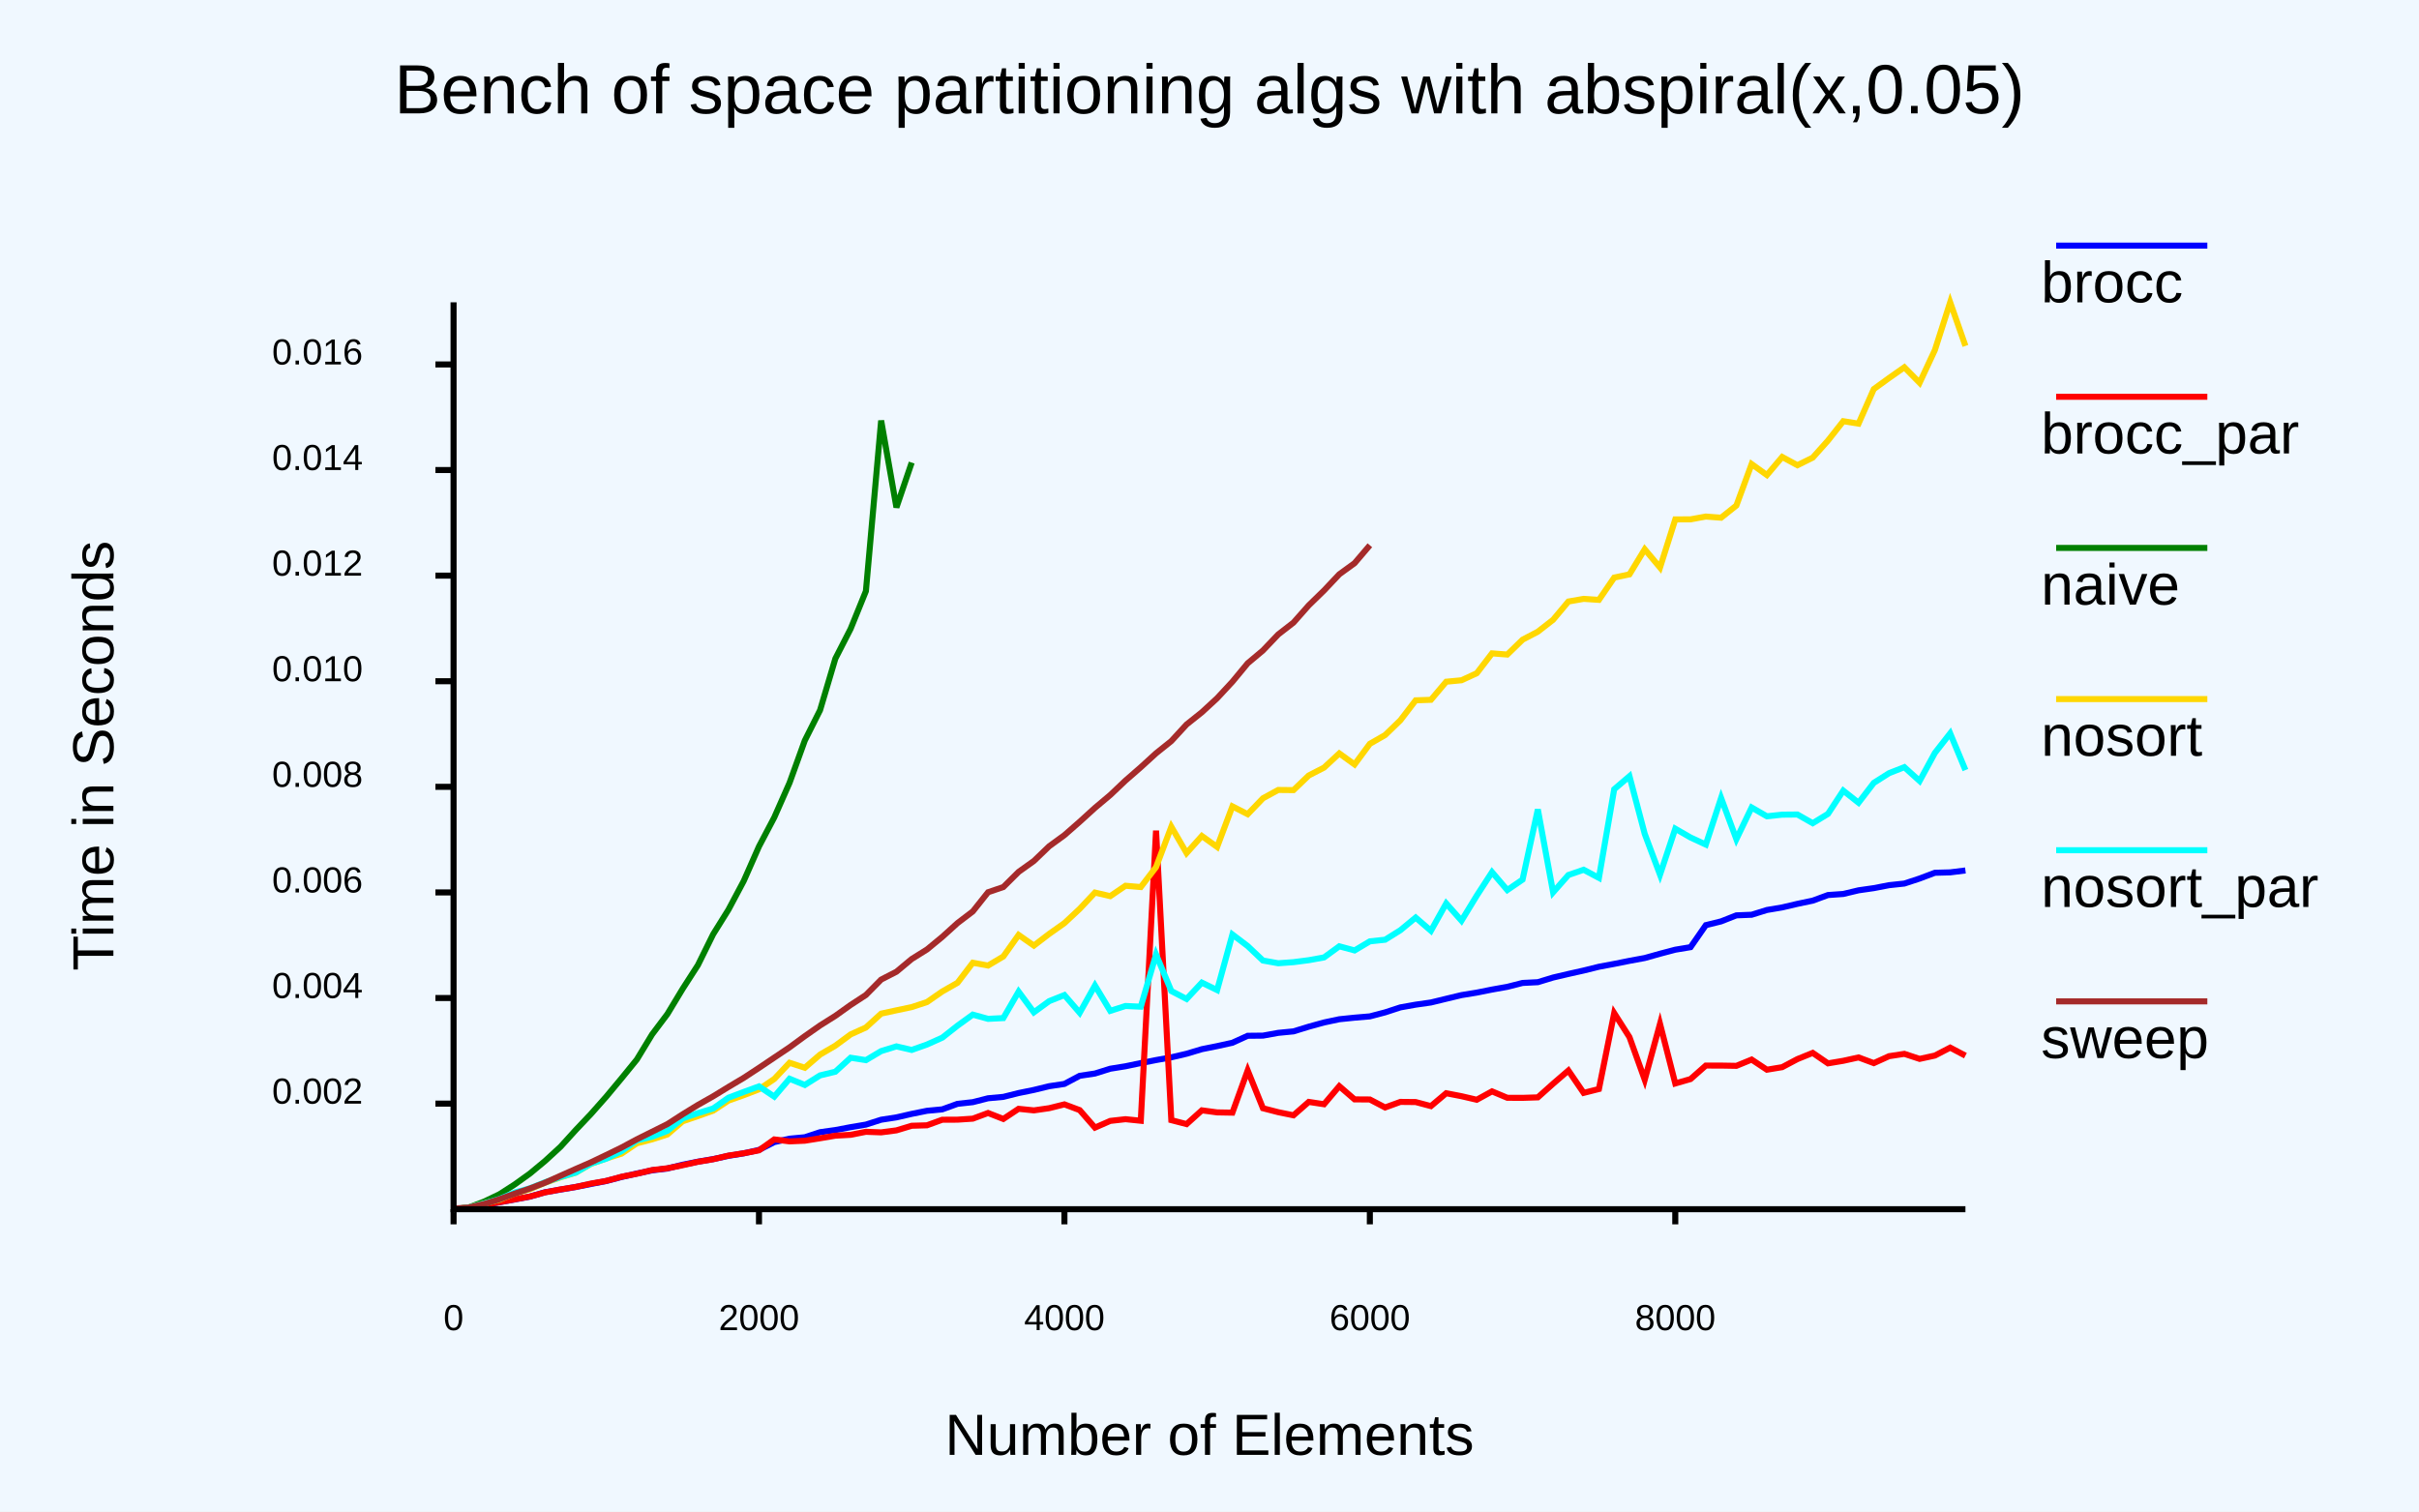
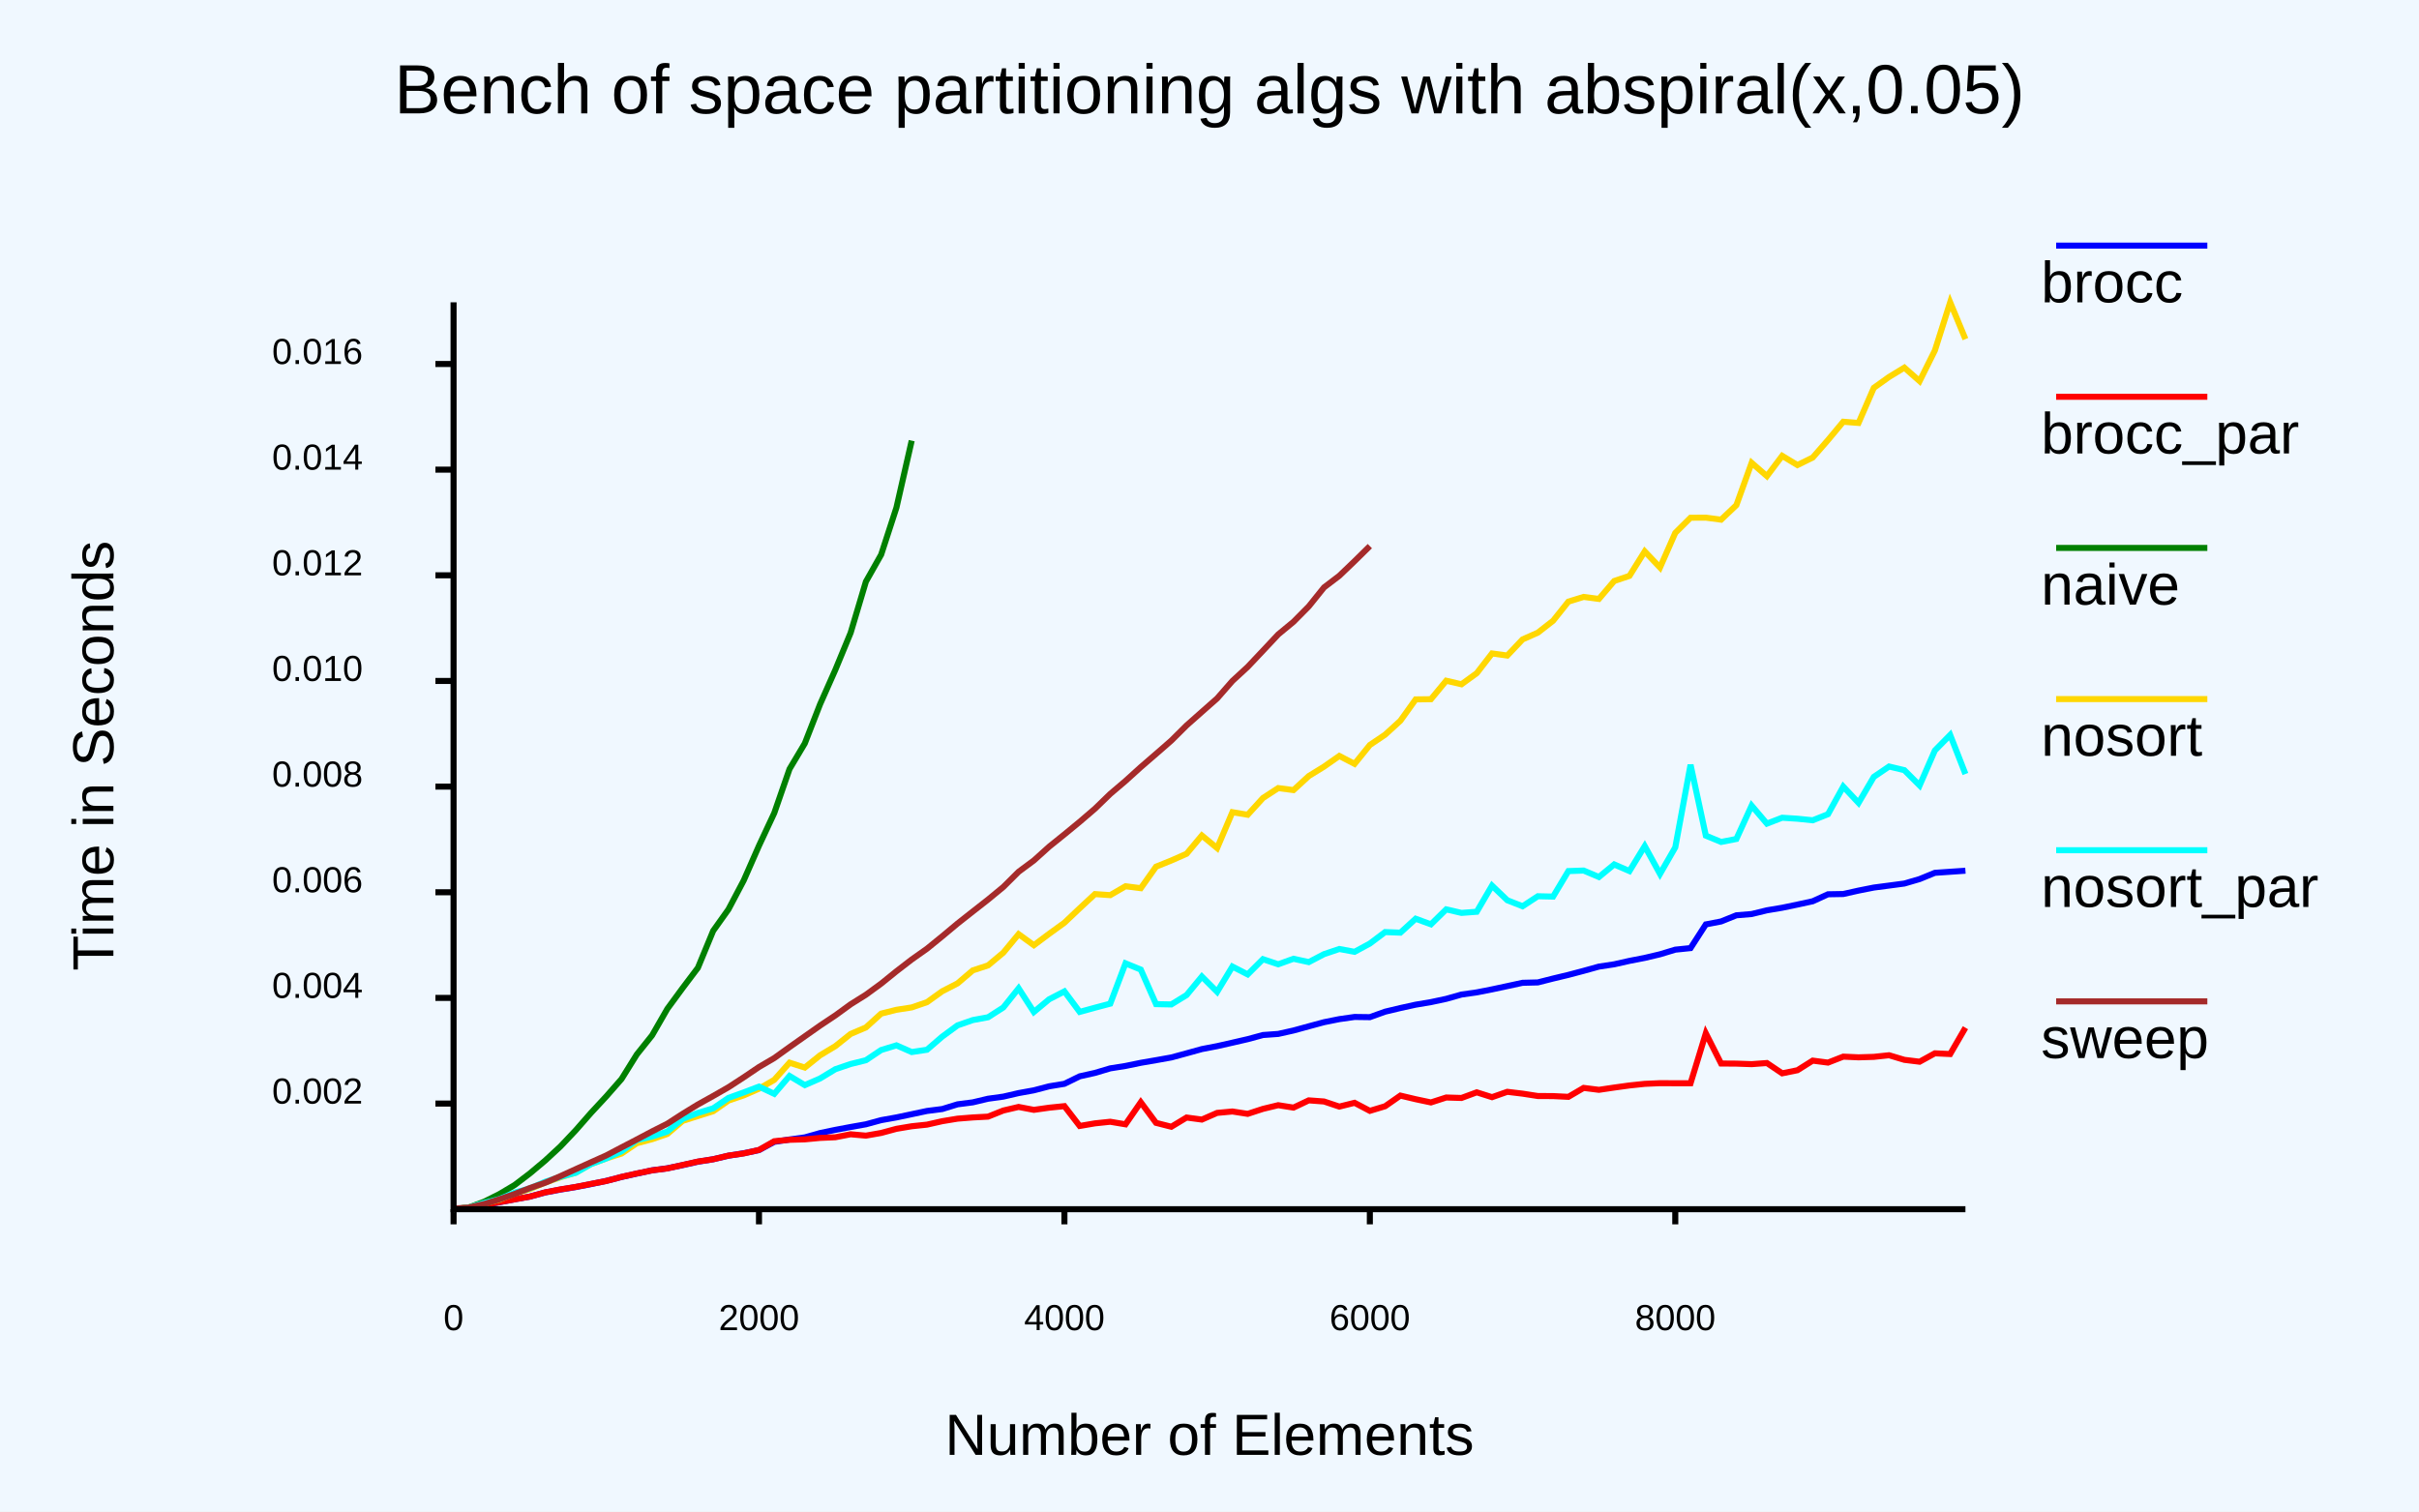
<svg xmlns="http://www.w3.org/2000/svg" class="poloto" height="500" viewBox="0 0 800 500" width="800">
  <rect class="poloto_background" fill="white" height="500" width="800" x="0" y="0" />
  <style>
.poloto {
font-family: "Arial";
stroke-width:2;
}
.poloto_text{fill: var(--poloto_fg_color,black);  }
.poloto_axis_lines{stroke: var(--poloto_fg_color,black);stoke-width:3;fill:none}
.poloto_background{fill: var(--poloto_bg_color,aliceblue); }
.poloto0stroke{stroke:  var(--poloto_color0,blue); }
.poloto1stroke{stroke:  var(--poloto_color1,red); }
.poloto2stroke{stroke:  var(--poloto_color2,green); }
.poloto3stroke{stroke:  var(--poloto_color3,gold); }
.poloto4stroke{stroke:  var(--poloto_color4,aqua); }
.poloto5stroke{stroke:  var(--poloto_color5,brown); }
.poloto6stroke{stroke:  var(--poloto_color6,lime); }
.poloto7stroke{stroke:  var(--poloto_color7,chocolate); }
.poloto0fill{fill:var(--poloto_color0,blue);}
.poloto1fill{fill:var(--poloto_color1,red);}
.poloto2fill{fill:var(--poloto_color2,green);}
.poloto3fill{fill:var(--poloto_color3,gold);}
.poloto4fill{fill:var(--poloto_color4,aqua);}
.poloto5fill{fill:var(--poloto_color5,brown);}
.poloto6fill{fill:var(--poloto_color6,lime);}
.poloto7fill{fill:var(--poloto_color7,chocolate);}
</style>
  <line class="poloto_axis_lines" stroke="black" x1="150" x2="150" y1="400" y2="405" />
  <text alignment-baseline="start" class="poloto_text" text-anchor="middle" x="150" y="440">
0
</text>
  <line class="poloto_axis_lines" stroke="black" x1="251.01" x2="251.01" y1="400" y2="405" />
  <text alignment-baseline="start" class="poloto_text" text-anchor="middle" x="251.01" y="440">
2000
</text>
  <line class="poloto_axis_lines" stroke="black" x1="352.02" x2="352.02" y1="400" y2="405" />
  <text alignment-baseline="start" class="poloto_text" text-anchor="middle" x="352.02" y="440">
4000
</text>
  <line class="poloto_axis_lines" stroke="black" x1="453.03" x2="453.03" y1="400" y2="405" />
  <text alignment-baseline="start" class="poloto_text" text-anchor="middle" x="453.03" y="440">
6000
</text>
  <line class="poloto_axis_lines" stroke="black" x1="554.04" x2="554.04" y1="400" y2="405" />
  <text alignment-baseline="start" class="poloto_text" text-anchor="middle" x="554.04" y="440">
8000
</text>
-   <line class="poloto_axis_lines" stroke="black" x1="150" x2="144" y1="365.071" y2="365.071" />
-   <text alignment-baseline="middle" class="poloto_text" text-anchor="end" x="120" y="365.071">
+   <line class="poloto_axis_lines" stroke="black" x1="150" x2="144" y1="365.053" y2="365.053" />
+   <text alignment-baseline="middle" class="poloto_text" text-anchor="end" x="120" y="365.053">
0.002
</text>
-   <line class="poloto_axis_lines" stroke="black" x1="150" x2="144" y1="330.14" y2="330.14" />
-   <text alignment-baseline="middle" class="poloto_text" text-anchor="end" x="120" y="330.14">
+   <line class="poloto_axis_lines" stroke="black" x1="150" x2="144" y1="330.103" y2="330.103" />
+   <text alignment-baseline="middle" class="poloto_text" text-anchor="end" x="120" y="330.103">
0.004
</text>
-   <line class="poloto_axis_lines" stroke="black" x1="150" x2="144" y1="295.209" y2="295.209" />
-   <text alignment-baseline="middle" class="poloto_text" text-anchor="end" x="120" y="295.209">
+   <line class="poloto_axis_lines" stroke="black" x1="150" x2="144" y1="295.154" y2="295.154" />
+   <text alignment-baseline="middle" class="poloto_text" text-anchor="end" x="120" y="295.154">
0.006
</text>
-   <line class="poloto_axis_lines" stroke="black" x1="150" x2="144" y1="260.278" y2="260.278" />
-   <text alignment-baseline="middle" class="poloto_text" text-anchor="end" x="120" y="260.278">
+   <line class="poloto_axis_lines" stroke="black" x1="150" x2="144" y1="260.204" y2="260.204" />
+   <text alignment-baseline="middle" class="poloto_text" text-anchor="end" x="120" y="260.204">
0.008
</text>
-   <line class="poloto_axis_lines" stroke="black" x1="150" x2="144" y1="225.347" y2="225.347" />
-   <text alignment-baseline="middle" class="poloto_text" text-anchor="end" x="120" y="225.347">
+   <line class="poloto_axis_lines" stroke="black" x1="150" x2="144" y1="225.255" y2="225.255" />
+   <text alignment-baseline="middle" class="poloto_text" text-anchor="end" x="120" y="225.255">
0.010
</text>
-   <line class="poloto_axis_lines" stroke="black" x1="150" x2="144" y1="190.416" y2="190.416" />
-   <text alignment-baseline="middle" class="poloto_text" text-anchor="end" x="120" y="190.416">
+   <line class="poloto_axis_lines" stroke="black" x1="150" x2="144" y1="190.305" y2="190.305" />
+   <text alignment-baseline="middle" class="poloto_text" text-anchor="end" x="120" y="190.305">
0.012
</text>
-   <line class="poloto_axis_lines" stroke="black" x1="150" x2="144" y1="155.485" y2="155.485" />
-   <text alignment-baseline="middle" class="poloto_text" text-anchor="end" x="120" y="155.485">
+   <line class="poloto_axis_lines" stroke="black" x1="150" x2="144" y1="155.356" y2="155.356" />
+   <text alignment-baseline="middle" class="poloto_text" text-anchor="end" x="120" y="155.356">
0.014
</text>
-   <line class="poloto_axis_lines" stroke="black" x1="150" x2="144" y1="120.554" y2="120.554" />
-   <text alignment-baseline="middle" class="poloto_text" text-anchor="end" x="120" y="120.554">
+   <line class="poloto_axis_lines" stroke="black" x1="150" x2="144" y1="120.406" y2="120.406" />
+   <text alignment-baseline="middle" class="poloto_text" text-anchor="end" x="120" y="120.406">
0.016
</text>
  <text alignment-baseline="middle" class="poloto_text" font-size="large" text-anchor="start" x="675" y="100">
brocc
</text>
  <line class="poloto0stroke" x1="680" x2="730" y1="81.25" y2="81.25" />
-   <polyline class="poloto0stroke" fill="none" points="150,399.992 155.05,399.521 160.101,398.617 165.152,397.693 170.202,396.778 175.253,395.822 180.303,394.371 185.354,393.502 190.404,392.648 195.455,391.644 200.505,390.67 205.556,389.342 210.606,388.201 215.657,387.143 220.707,386.532 225.758,385.283 230.808,384.273 235.859,383.428 240.909,382.341 245.96,381.516 251.01,380.387 256.061,377.8 261.111,376.67 266.162,376.192 271.212,374.521 276.263,373.812 281.313,372.859 286.364,372.007 291.414,370.397 296.465,369.623 301.515,368.462 306.566,367.444 311.616,366.966 316.667,365.139 321.717,364.587 326.768,363.301 331.818,362.836 336.869,361.572 341.919,360.542 346.97,359.313 352.02,358.554 357.071,355.868 362.121,355.109 367.172,353.526 372.222,352.715 377.273,351.655 382.323,350.664 387.374,349.752 392.424,348.573 397.475,347.061 402.525,346.048 407.576,344.937 412.626,342.633 417.677,342.579 422.727,341.663 427.778,341.171 432.828,339.62 437.879,338.229 442.929,337.158 447.98,336.639 453.03,336.21 458.081,334.886 463.131,333.237 468.182,332.336 473.232,331.614 478.283,330.387 483.333,329.175 488.384,328.351 493.434,327.34 498.485,326.44 503.535,325.153 508.586,324.899 513.636,323.362 518.687,322.175 523.737,321.046 528.788,319.795 533.838,318.85 538.889,317.838 543.939,316.907 548.99,315.49 554.04,314.156 559.091,313.316 564.141,306.037 569.192,304.788 574.242,302.797 579.293,302.593 584.343,301.018 589.394,300.168 594.444,298.985 599.495,297.929 604.545,296.072 609.596,295.716 614.646,294.512 619.697,293.786 624.747,292.812 629.798,292.273 634.848,290.613 639.899,288.706 644.949,288.571 650,287.944 " stroke="black" />
+   <polyline class="poloto0stroke" fill="none" points="150,399.992 155.05,399.523 160.101,398.62 165.152,397.693 170.202,396.718 175.253,395.815 180.303,394.457 185.354,393.497 190.404,392.666 195.455,391.691 200.505,390.626 205.556,389.337 210.606,388.222 215.657,387.133 220.707,386.464 225.758,385.42 230.808,384.291 235.859,383.473 240.909,382.299 245.96,381.487 251.01,380.452 256.061,377.713 261.111,376.934 266.162,376.24 271.212,374.804 276.263,373.754 281.313,372.803 286.364,371.913 291.414,370.537 296.465,369.638 301.515,368.572 306.566,367.5 311.616,366.857 316.667,365.303 321.717,364.65 326.768,363.452 331.818,362.754 336.869,361.586 341.919,360.671 346.97,359.348 352.02,358.518 357.071,356.041 362.121,354.914 367.172,353.408 372.222,352.61 377.273,351.571 382.323,350.702 387.374,349.799 392.424,348.429 397.475,347.027 402.525,346.056 407.576,344.914 412.626,343.751 417.677,342.38 422.727,342.014 427.778,340.884 432.828,339.5 437.879,338.136 442.929,337.122 447.98,336.403 453.03,336.469 458.081,334.656 463.131,333.452 468.182,332.341 473.232,331.493 478.283,330.416 483.333,328.989 488.384,328.274 493.434,327.28 498.485,326.199 503.535,325.105 508.586,324.976 513.636,323.694 518.687,322.485 523.737,321.148 528.788,319.744 533.838,318.984 538.889,317.849 543.939,316.868 548.99,315.672 554.04,314.142 559.091,313.621 564.141,305.787 569.192,304.811 574.242,302.776 579.293,302.355 584.343,301.126 589.394,300.277 594.444,299.226 599.495,298.127 604.545,295.82 609.596,295.731 614.646,294.601 619.697,293.599 624.747,292.939 629.798,292.268 634.848,290.791 639.899,288.722 644.949,288.375 650,288.023 " stroke="black" />
  <text alignment-baseline="middle" class="poloto_text" font-size="large" text-anchor="start" x="675" y="150">
brocc_par
</text>
  <line class="poloto1stroke" x1="680" x2="730" y1="131.25" y2="131.25" />
-   <polyline class="poloto1stroke" fill="none" points="150,399.984 155.05,399.488 160.101,398.553 165.152,397.685 170.202,396.737 175.253,395.798 180.303,394.411 185.354,393.458 190.404,392.635 195.455,391.519 200.505,390.633 205.556,389.263 210.606,388.273 215.657,387.048 220.707,386.462 225.758,385.448 230.808,384.315 235.859,383.466 240.909,382.261 245.96,381.496 251.01,380.524 256.061,376.915 261.111,377.56 266.162,377.34 271.212,376.53 276.263,375.675 281.313,375.39 286.364,374.394 291.414,374.578 296.465,373.917 301.515,372.394 306.566,372.243 311.616,370.402 316.667,370.378 321.717,370.044 326.768,368.173 331.818,370.141 336.869,366.787 341.919,367.306 346.97,366.579 352.02,365.321 357.071,367.215 362.121,373.009 367.172,370.788 372.222,370.22 377.273,370.738 382.323,274.758 387.374,370.537 392.424,371.846 397.475,367.293 402.525,367.971 407.576,368.057 412.626,354.092 417.677,366.599 422.727,367.904 427.778,368.934 432.828,364.505 437.879,365.273 442.929,359.301 447.98,363.667 453.03,363.702 458.081,366.341 463.131,364.502 468.182,364.552 473.232,365.892 478.283,361.634 483.333,362.615 488.384,363.791 493.434,361.019 498.485,363.142 503.535,363.164 508.586,363.001 513.636,358.486 518.687,354.121 523.737,361.518 528.788,360.239 533.838,335.136 538.889,343.077 543.939,357.165 548.99,338.676 554.04,358.403 559.091,356.946 564.141,352.48 569.192,352.487 574.242,352.574 579.293,350.501 584.343,353.85 589.394,353.012 594.444,350.337 599.495,348.291 604.545,351.753 609.596,350.906 614.646,349.793 619.697,351.667 624.747,349.377 629.798,348.608 634.848,350.272 639.899,349.172 644.949,346.55 650,349.203 " stroke="black" />
+   <polyline class="poloto1stroke" fill="none" points="150,399.983 155.05,399.484 160.101,398.567 165.152,397.66 170.202,396.735 175.253,395.819 180.303,394.417 185.354,393.441 190.404,392.623 195.455,391.628 200.505,390.666 205.556,389.31 210.606,388.177 215.657,387.148 220.707,386.499 225.758,385.367 230.808,384.234 235.859,383.477 240.909,382.261 245.96,381.55 251.01,380.394 256.061,377.512 261.111,377.037 266.162,376.893 271.212,376.415 276.263,376.192 281.313,375.212 286.364,375.66 291.414,374.773 296.465,373.409 301.515,372.556 306.566,372.024 311.616,370.883 316.667,370.046 321.717,369.644 326.768,369.372 331.818,367.35 336.869,366.168 341.919,367.132 346.97,366.417 352.02,365.902 357.071,372.462 362.121,371.597 367.172,371.067 372.222,371.916 377.273,364.613 382.323,371.431 387.374,372.721 392.424,369.671 397.475,370.347 402.525,368.137 407.576,367.672 412.626,368.459 417.677,366.81 422.727,365.589 427.778,366.389 432.828,363.994 437.879,364.365 442.929,366.054 447.98,364.803 453.03,367.463 458.081,365.936 463.131,362.415 468.182,363.612 473.232,364.68 478.283,363.047 483.333,363.199 488.384,361.334 493.434,362.937 498.485,361.164 503.535,361.772 508.586,362.554 513.636,362.58 518.687,362.826 523.737,359.873 528.788,360.508 533.838,359.757 538.889,359.062 543.939,358.529 548.99,358.309 554.04,358.334 559.091,358.337 564.141,341.808 569.192,351.803 574.242,351.84 579.293,352.015 584.343,351.643 589.394,355.048 594.444,354.024 599.495,350.846 604.545,351.502 609.596,349.53 614.646,349.758 619.697,349.602 624.747,349.069 629.798,350.588 634.848,351.207 639.899,348.43 644.949,348.666 650,339.964 " stroke="black" />
  <text alignment-baseline="middle" class="poloto_text" font-size="large" text-anchor="start" x="675" y="200">
naive
</text>
  <line class="poloto2stroke" x1="680" x2="730" y1="181.25" y2="181.25" />
-   <polyline class="poloto2stroke" fill="none" points="150,400 155.05,399.404 160.101,397.478 165.152,395.066 170.202,391.823 175.253,388.2 180.303,384.005 185.354,379.365 190.404,373.802 195.455,368.473 200.505,362.761 205.556,356.694 210.606,350.491 215.657,342.175 220.707,335.462 225.758,327.105 230.808,319.26 235.859,309.03 240.909,300.924 245.96,291.432 251.01,279.994 256.061,270.395 261.111,258.965 266.162,244.962 271.212,234.909 276.263,217.871 281.313,208.008 286.364,195.547 291.414,139.113 296.465,167.854 301.515,153.017 " stroke="black" />
+   <polyline class="poloto2stroke" fill="none" points="150,400 155.05,399.404 160.101,397.521 165.152,394.996 170.202,391.993 175.253,388.149 180.303,383.908 185.354,379.231 190.404,373.886 195.455,368.126 200.505,362.683 205.556,356.92 210.606,348.804 215.657,342.486 220.707,333.706 225.758,326.833 230.808,320.14 235.859,307.914 240.909,300.82 245.96,291.243 251.01,279.753 256.061,268.942 261.111,254.38 266.162,245.909 271.212,232.96 276.263,221.565 281.313,209.342 286.364,192.409 291.414,183.468 296.465,167.918 301.515,145.768 " stroke="black" />
  <text alignment-baseline="middle" class="poloto_text" font-size="large" text-anchor="start" x="675" y="250">
nosort
</text>
  <line class="poloto3stroke" x1="680" x2="730" y1="231.25" y2="231.25" />
-   <polyline class="poloto3stroke" fill="none" points="150,399.994 155.05,399.411 160.101,398.103 165.152,396.877 170.202,394.806 175.253,393.373 180.303,391.213 185.354,389.479 190.404,387.911 195.455,384.981 200.505,383.207 205.556,381.616 210.606,378.201 215.657,376.895 220.707,375.278 225.758,370.926 230.808,369.192 235.859,367.401 240.909,364.075 245.96,362.283 251.01,360.342 256.061,356.916 261.111,351.56 266.162,353.21 271.212,348.848 276.263,345.906 281.313,342.179 286.364,339.892 291.414,335.301 296.465,334.206 301.515,333.142 306.566,331.477 311.616,327.978 316.667,325.097 321.717,318.478 326.768,319.395 331.818,316.396 336.869,309.272 341.919,312.798 346.97,308.93 352.02,305.362 357.071,300.641 362.121,295.258 367.172,296.437 372.222,293.002 377.273,293.433 382.323,286.835 387.374,273.485 392.424,282.186 397.475,276.539 402.525,280.161 407.576,266.747 412.626,269.325 417.677,264.068 422.727,261.312 427.778,261.362 432.828,256.521 437.879,253.923 442.929,249.231 447.98,252.872 453.03,246.046 458.081,243.152 463.131,238.257 468.182,231.666 473.232,231.49 478.283,225.509 483.333,225.027 488.384,222.705 493.434,216.127 498.485,216.519 503.535,211.603 508.586,208.955 513.636,205.018 518.687,198.98 523.737,198.099 528.788,198.434 533.838,191.062 538.889,189.994 543.939,181.699 548.99,187.736 554.04,171.817 559.091,171.792 564.141,170.871 569.192,171.252 574.242,167.225 579.293,153.51 584.343,157.14 589.394,151.163 594.444,153.89 599.495,151.382 604.545,145.727 609.596,139.331 614.646,140.139 619.697,128.703 624.747,125.038 629.798,121.494 634.848,126.62 639.899,115.785 644.949,100 650,114.428 " stroke="black" />
+   <polyline class="poloto3stroke" fill="none" points="150,399.995 155.05,399.409 160.101,398.112 165.152,396.854 170.202,394.802 175.253,393.341 180.303,391.168 185.354,389.448 190.404,387.904 195.455,385.036 200.505,383.192 205.556,381.583 210.606,378.174 215.657,376.844 220.707,375.103 225.758,370.787 230.808,369.178 235.859,367.591 240.909,364.068 245.96,362.345 251.01,360.144 256.061,357.209 261.111,351.532 266.162,353.149 271.212,349.089 276.263,346.054 281.313,342.025 286.364,339.876 291.414,335.298 296.465,334.034 301.515,333.25 306.566,331.516 311.616,327.897 316.667,325.299 321.717,320.996 326.768,319.345 331.818,315.13 336.869,309.018 341.919,312.672 346.97,308.893 352.02,305.232 357.071,300.444 362.121,295.755 367.172,296.107 372.222,293.171 377.273,293.81 382.323,286.69 387.374,284.65 392.424,282.423 397.475,276.375 402.525,280.536 407.576,268.666 412.626,269.516 417.677,263.983 422.727,260.693 427.778,261.357 432.828,256.714 437.879,253.598 442.929,250.061 447.98,252.679 453.03,246.439 458.081,243.029 463.131,238.411 468.182,231.355 473.232,231.291 478.283,225.179 483.333,226.354 488.384,222.686 493.434,216.157 498.485,216.849 503.535,211.514 508.586,209.279 513.636,205.339 518.687,199.014 523.737,197.458 528.788,198.124 533.838,192.192 538.889,190.492 543.939,182.407 548.99,187.727 554.04,176.273 559.091,171.264 564.141,171.234 569.192,171.904 574.242,167.1 579.293,153.099 584.343,157.496 589.394,150.79 594.444,153.837 599.495,151.351 604.545,145.561 609.596,139.508 614.646,139.907 619.697,128.296 624.747,124.688 629.798,121.614 634.848,126.072 639.899,115.924 644.949,100 650,112.174 " stroke="black" />
  <text alignment-baseline="middle" class="poloto_text" font-size="large" text-anchor="start" x="675" y="300">
nosort_par
</text>
  <line class="poloto4stroke" x1="680" x2="730" y1="281.25" y2="281.25" />
-   <polyline class="poloto4stroke" fill="none" points="150,399.992 155.05,399.42 160.101,398.12 165.152,396.635 170.202,394.486 175.253,393.085 180.303,391.068 185.354,389.339 190.404,387.893 195.455,384.933 200.505,383.285 205.556,380.805 210.606,377.235 215.657,376.017 220.707,374.09 225.758,369.983 230.808,368.218 235.859,366.679 240.909,363.119 245.96,361.212 251.01,359.365 256.061,362.76 261.111,356.846 266.162,358.899 271.212,355.732 276.263,354.519 281.313,349.896 286.364,350.695 291.414,347.695 296.465,346.135 301.515,347.312 306.566,345.524 311.616,343.26 316.667,339.283 321.717,335.631 326.768,337.029 331.818,336.771 336.869,328.031 341.919,334.872 346.97,331.176 352.02,329.164 357.071,335.02 362.121,325.999 367.172,334.389 372.222,332.774 377.273,333.005 382.323,315.748 387.374,327.819 392.424,330.453 397.475,325.046 402.525,327.5 407.576,309.117 412.626,312.946 417.677,317.734 422.727,318.637 427.778,318.275 432.828,317.623 437.879,316.71 442.929,313.03 447.98,314.397 453.03,311.391 458.081,310.856 463.131,307.706 468.182,303.527 473.232,307.886 478.283,298.845 483.333,304.555 488.384,296.279 493.434,288.498 498.485,294.424 503.535,290.967 508.586,267.75 513.636,295.177 518.687,289.446 523.737,287.707 528.788,290.394 533.838,261.086 538.889,256.776 543.939,275.849 548.99,289.335 554.04,274.129 559.091,277.038 564.141,279.375 569.192,263.961 574.242,277.588 579.293,267.116 584.343,270.022 589.394,269.484 594.444,269.436 599.495,272.307 604.545,269.223 609.596,261.538 614.646,265.54 619.697,258.962 624.747,255.76 629.798,253.774 634.848,258.335 639.899,249.061 644.949,242.595 650,254.739 " stroke="black" />
+   <polyline class="poloto4stroke" fill="none" points="150,399.993 155.05,399.423 160.101,397.944 165.152,396.642 170.202,394.515 175.253,393.096 180.303,390.934 185.354,389.294 190.404,387.958 195.455,385.068 200.505,383.211 205.556,380.857 210.606,377.118 215.657,375.969 220.707,374.303 225.758,370.118 230.808,368.144 235.859,366.626 240.909,363.184 245.96,361.367 251.01,359.445 256.061,361.836 261.111,355.923 266.162,358.951 271.212,356.75 276.263,353.687 281.313,351.972 286.364,350.719 291.414,347.338 296.465,345.794 301.515,348.009 306.566,347.251 311.616,342.901 316.667,339.187 321.717,337.432 326.768,336.502 331.818,333.264 336.869,326.938 341.919,334.762 346.97,330.552 352.02,327.95 357.071,334.731 362.121,333.342 367.172,332.007 372.222,318.667 377.273,320.73 382.323,332.16 387.374,332.259 392.424,329.158 397.475,323.036 402.525,328.091 407.576,319.736 412.626,322.325 417.677,317.287 422.727,318.98 427.778,317.155 432.828,318.26 437.879,315.622 442.929,313.919 447.98,314.854 453.03,312.118 458.081,308.321 463.131,308.515 468.182,303.909 473.232,305.764 478.283,300.812 483.333,301.983 488.384,301.603 493.434,292.958 498.485,297.793 503.535,299.784 508.586,296.472 513.636,296.581 518.687,288.149 523.737,287.972 528.788,290.11 533.838,285.953 538.889,288.137 543.939,279.882 548.99,289.088 554.04,280.297 559.091,252.987 564.141,276.423 569.192,278.509 574.242,277.528 579.293,266.493 584.343,272.448 589.394,270.501 594.444,270.828 599.495,271.342 604.545,269.334 609.596,260.198 614.646,265.587 619.697,256.987 624.747,253.559 629.798,254.766 634.848,259.817 639.899,248.242 644.949,243.113 650,256.036 " stroke="black" />
  <text alignment-baseline="middle" class="poloto_text" font-size="large" text-anchor="start" x="675" y="350">
sweep
</text>
  <line class="poloto5stroke" x1="680" x2="730" y1="331.25" y2="331.25" />
-   <polyline class="poloto5stroke" fill="none" points="150,399.785 155.05,399.434 160.101,398.281 165.152,396.702 170.202,394.858 175.253,393.149 180.303,391.205 185.354,388.936 190.404,386.685 195.455,384.478 200.505,382.059 205.556,379.597 210.606,376.88 215.657,374.369 220.707,371.851 225.758,368.604 230.808,365.508 235.859,362.646 240.909,359.554 245.96,356.553 251.01,353.242 256.061,349.842 261.111,346.454 266.162,342.753 271.212,339.214 276.263,336.041 281.313,332.438 286.364,329.141 291.414,324.032 296.465,321.443 301.515,317.237 306.566,314.083 311.616,309.919 316.667,305.342 321.717,301.499 326.768,295.148 331.818,293.427 336.869,288.412 341.919,284.803 346.97,279.943 352.02,276.261 357.071,271.833 362.121,267.238 367.172,262.991 372.222,258.2 377.273,253.8 382.323,249.186 387.374,245.137 392.424,239.644 397.475,235.619 402.525,230.959 407.576,225.517 412.626,219.407 417.677,215.167 422.727,209.869 427.778,205.95 432.828,200.239 437.879,195.32 442.929,189.965 447.98,186.297 453.03,180.37 " stroke="black" />
+   <polyline class="poloto5stroke" fill="none" points="150,399.793 155.05,399.442 160.101,398.296 165.152,396.719 170.202,394.955 175.253,392.99 180.303,391.246 185.354,389.052 190.404,386.752 195.455,384.472 200.505,382.206 205.556,379.554 210.606,376.931 215.657,374.254 220.707,371.707 225.758,368.448 230.808,365.355 235.859,362.544 240.909,359.652 245.96,356.374 251.01,352.962 256.061,350.001 261.111,346.373 266.162,342.812 271.212,339.261 276.263,335.895 281.313,332.225 286.364,329.058 291.414,325.371 296.465,321.287 301.515,317.398 306.566,313.829 311.616,309.722 316.667,305.498 321.717,301.523 326.768,297.566 331.818,293.402 336.869,288.376 341.919,284.631 346.97,280.075 352.02,276.009 357.071,271.849 362.121,267.518 367.172,262.624 372.222,258.326 377.273,253.75 382.323,249.39 387.374,244.981 392.424,239.961 397.475,235.488 402.525,231.029 407.576,225.257 412.626,220.602 417.677,215.252 422.727,209.863 427.778,205.692 432.828,200.591 437.879,194.31 442.929,190.465 447.98,185.625 453.03,180.65 " stroke="black" />
  <text alignment-baseline="start" class="poloto_text" font-size="x-large" text-anchor="middle" x="400" y="37.5">
Bench of space partitioning algs with abspiral(x,0.05)
</text>
  <text alignment-baseline="start" class="poloto_text" font-size="large" text-anchor="middle" x="400" y="481.25">
Number of Elements
</text>
  <text alignment-baseline="start" class="poloto_text" font-size="large" text-anchor="middle" transform="rotate(-90,37.5,250)" x="37.5" y="250">
Time in Seconds
</text>
  <path class="poloto_axis_lines" d="M150,100 L150,400 L650,400" stroke="black" />
</svg>
